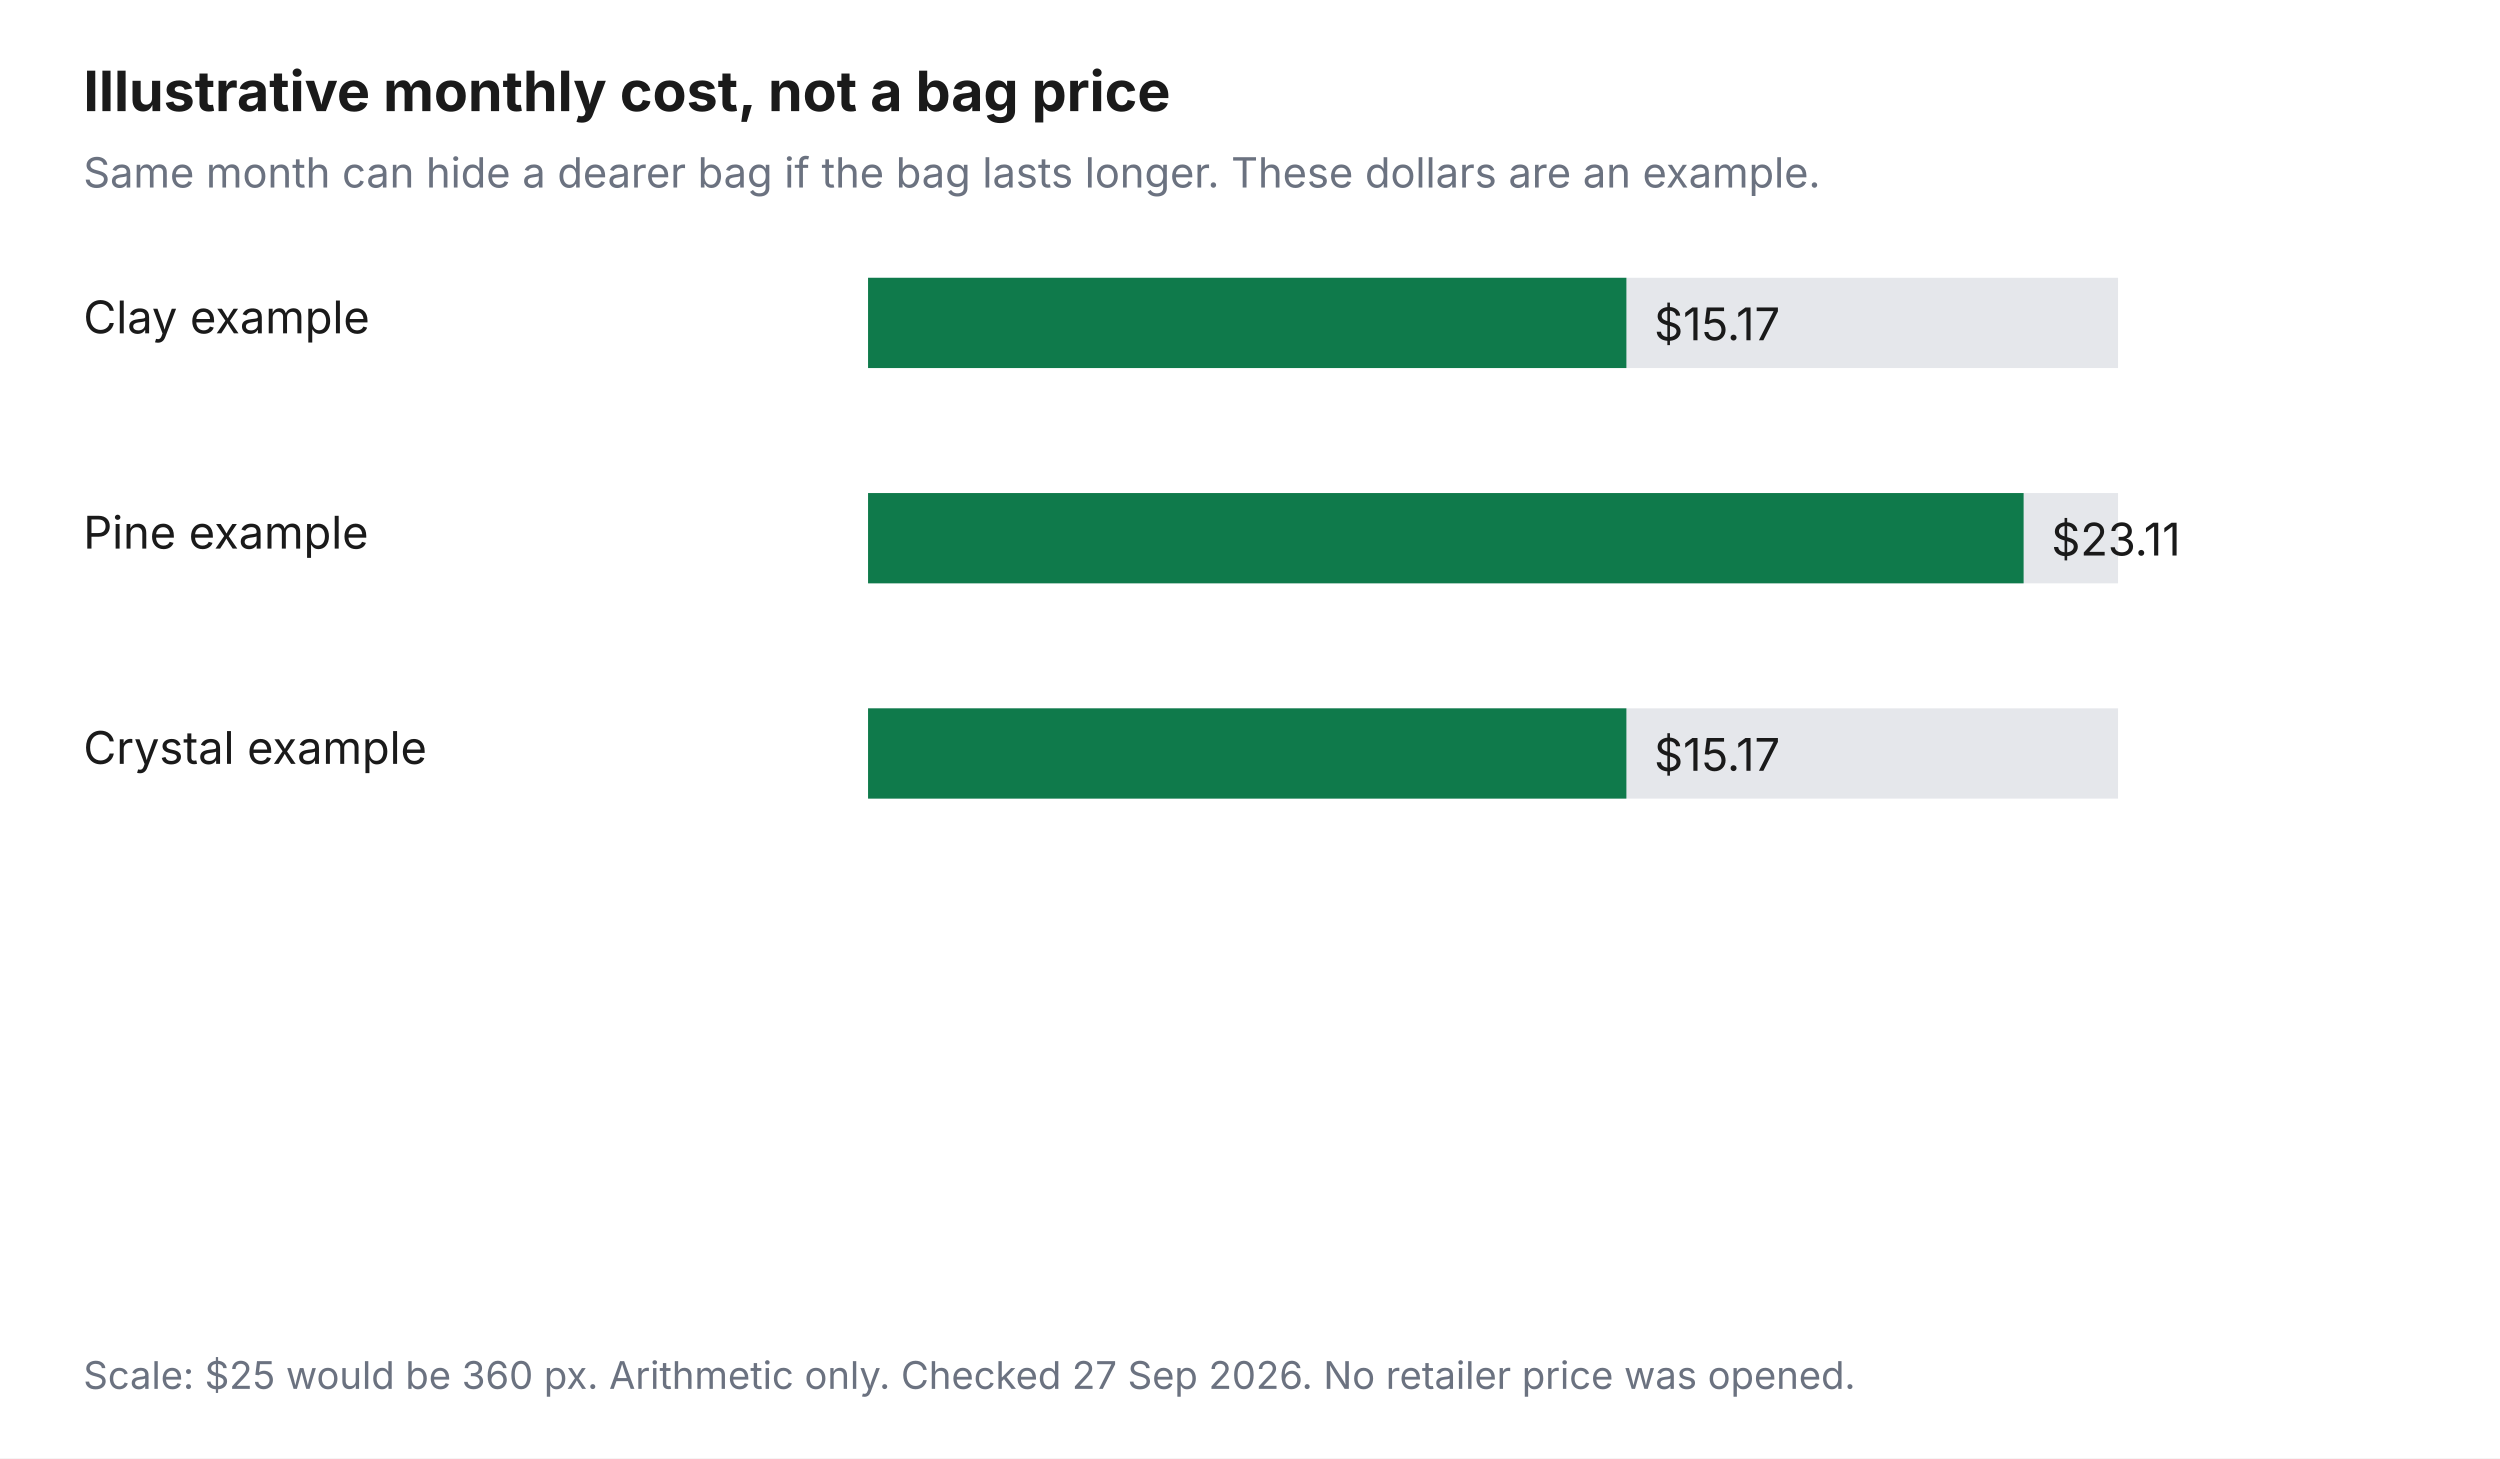
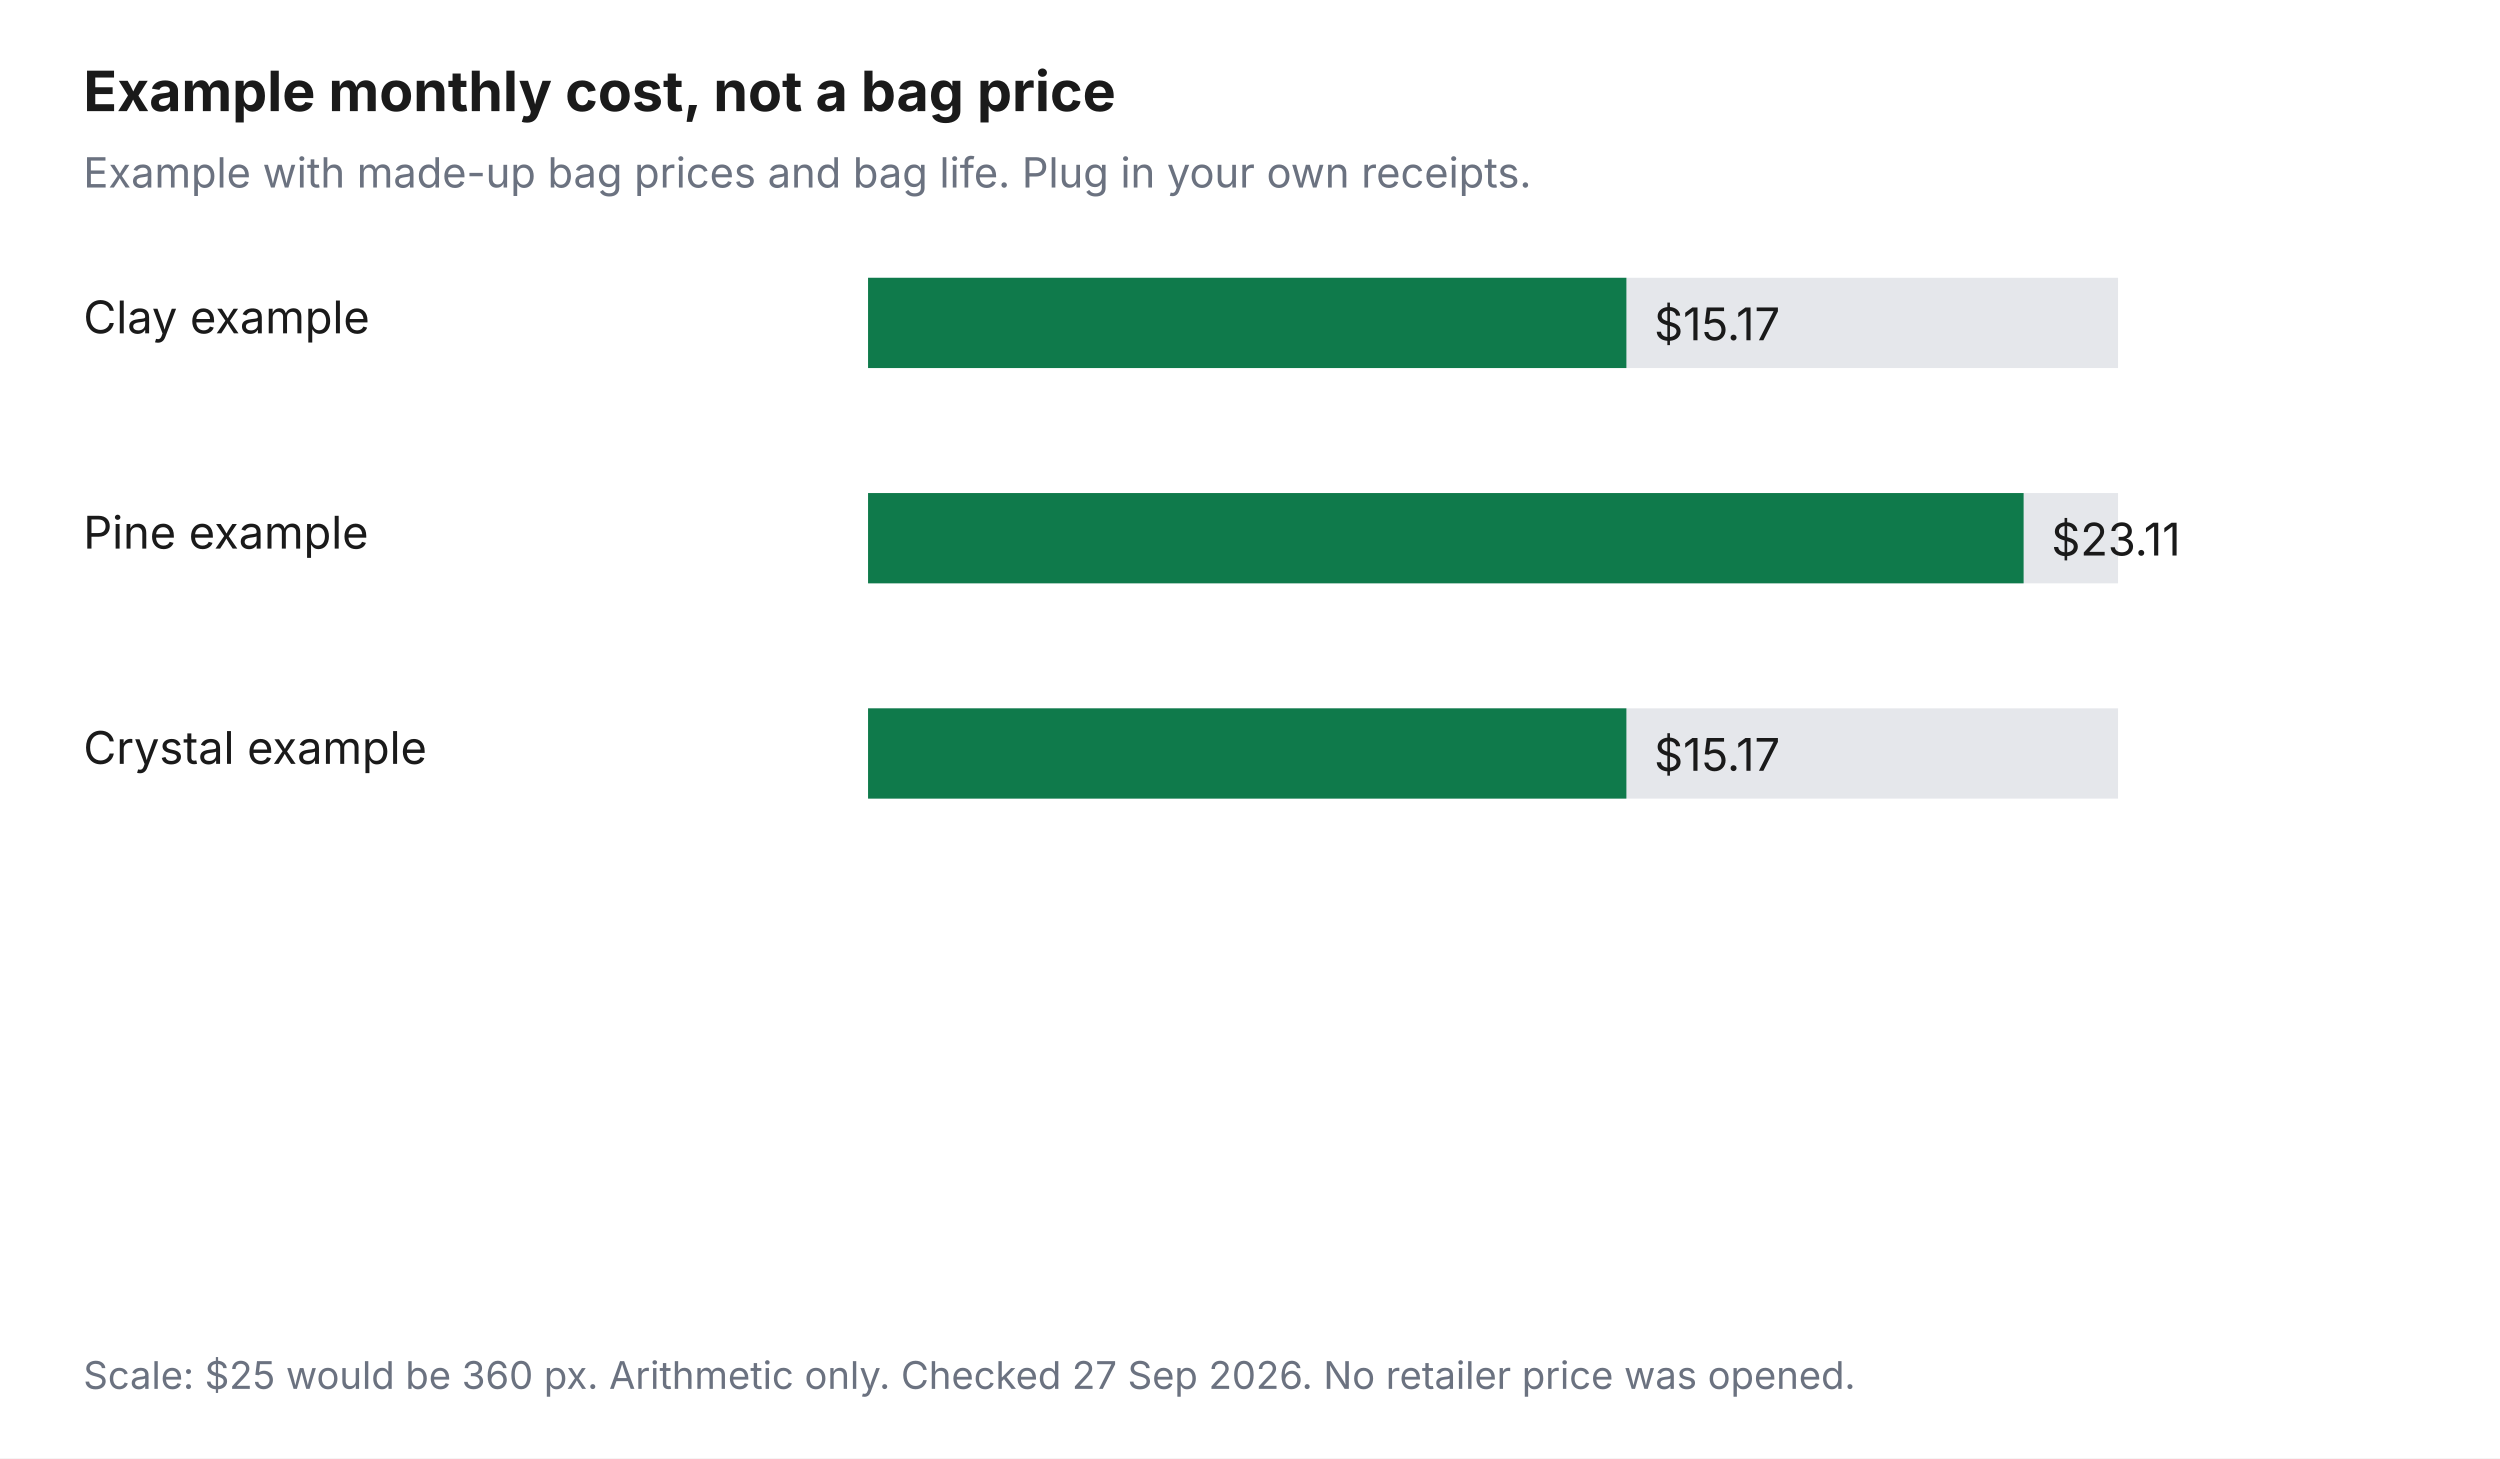
<svg xmlns="http://www.w3.org/2000/svg" viewBox="0 0 720 420" role="img">
  <rect width="720" height="420" fill="#FFFFFF" />
-   <text x="24" y="32" font-family="Inter, Arial, sans-serif" font-size="16" font-weight="700" fill="#1A1A1A">Illustrative monthly cost, not a bag price</text>
-   <text x="24" y="54" font-family="Inter, Arial, sans-serif" font-size="12" fill="#6B7280">Same month can hide a dearer bag if the bag lasts longer. These dollars are an example.</text>
+   <text x="24" y="32" font-family="Inter, Arial, sans-serif" font-size="16" font-weight="700" fill="#1A1A1A">Example monthly cost, not a bag price</text>
+   <text x="24" y="54" font-family="Inter, Arial, sans-serif" font-size="12" fill="#6B7280">Example with made-up bag prices and bag life. Plug in your own receipts.</text>
  <text x="24" y="96" font-family="Inter, Arial, sans-serif" font-size="13" fill="#1A1A1A">Clay example</text>
  <rect x="250" y="80" width="360" height="26" fill="#E5E7EB" />
  <rect x="250" y="80" width="218.4" height="26" fill="#0F7A4B" />
  <text x="476.4" y="98" font-family="Inter, Arial, sans-serif" font-size="13" fill="#1A1A1A">$15.17</text>
  <text x="24" y="158" font-family="Inter, Arial, sans-serif" font-size="13" fill="#1A1A1A">Pine example</text>
  <rect x="250" y="142" width="360" height="26" fill="#E5E7EB" />
  <rect x="250" y="142" width="332.8" height="26" fill="#0F7A4B" />
  <text x="590.8" y="160" font-family="Inter, Arial, sans-serif" font-size="13" fill="#1A1A1A">$23.11</text>
  <text x="24" y="220" font-family="Inter, Arial, sans-serif" font-size="13" fill="#1A1A1A">Crystal example</text>
  <rect x="250" y="204" width="360" height="26" fill="#E5E7EB" />
  <rect x="250" y="204" width="218.4" height="26" fill="#0F7A4B" />
  <text x="476.4" y="222" font-family="Inter, Arial, sans-serif" font-size="13" fill="#1A1A1A">$15.17</text>
  <text x="24" y="400" font-family="Inter, Arial, sans-serif" font-size="11" fill="#6B7280">Scale: $25 would be 360 px. Arithmetic only. Checked 27 Sep 2026. No retailer price was opened.</text>
</svg>
